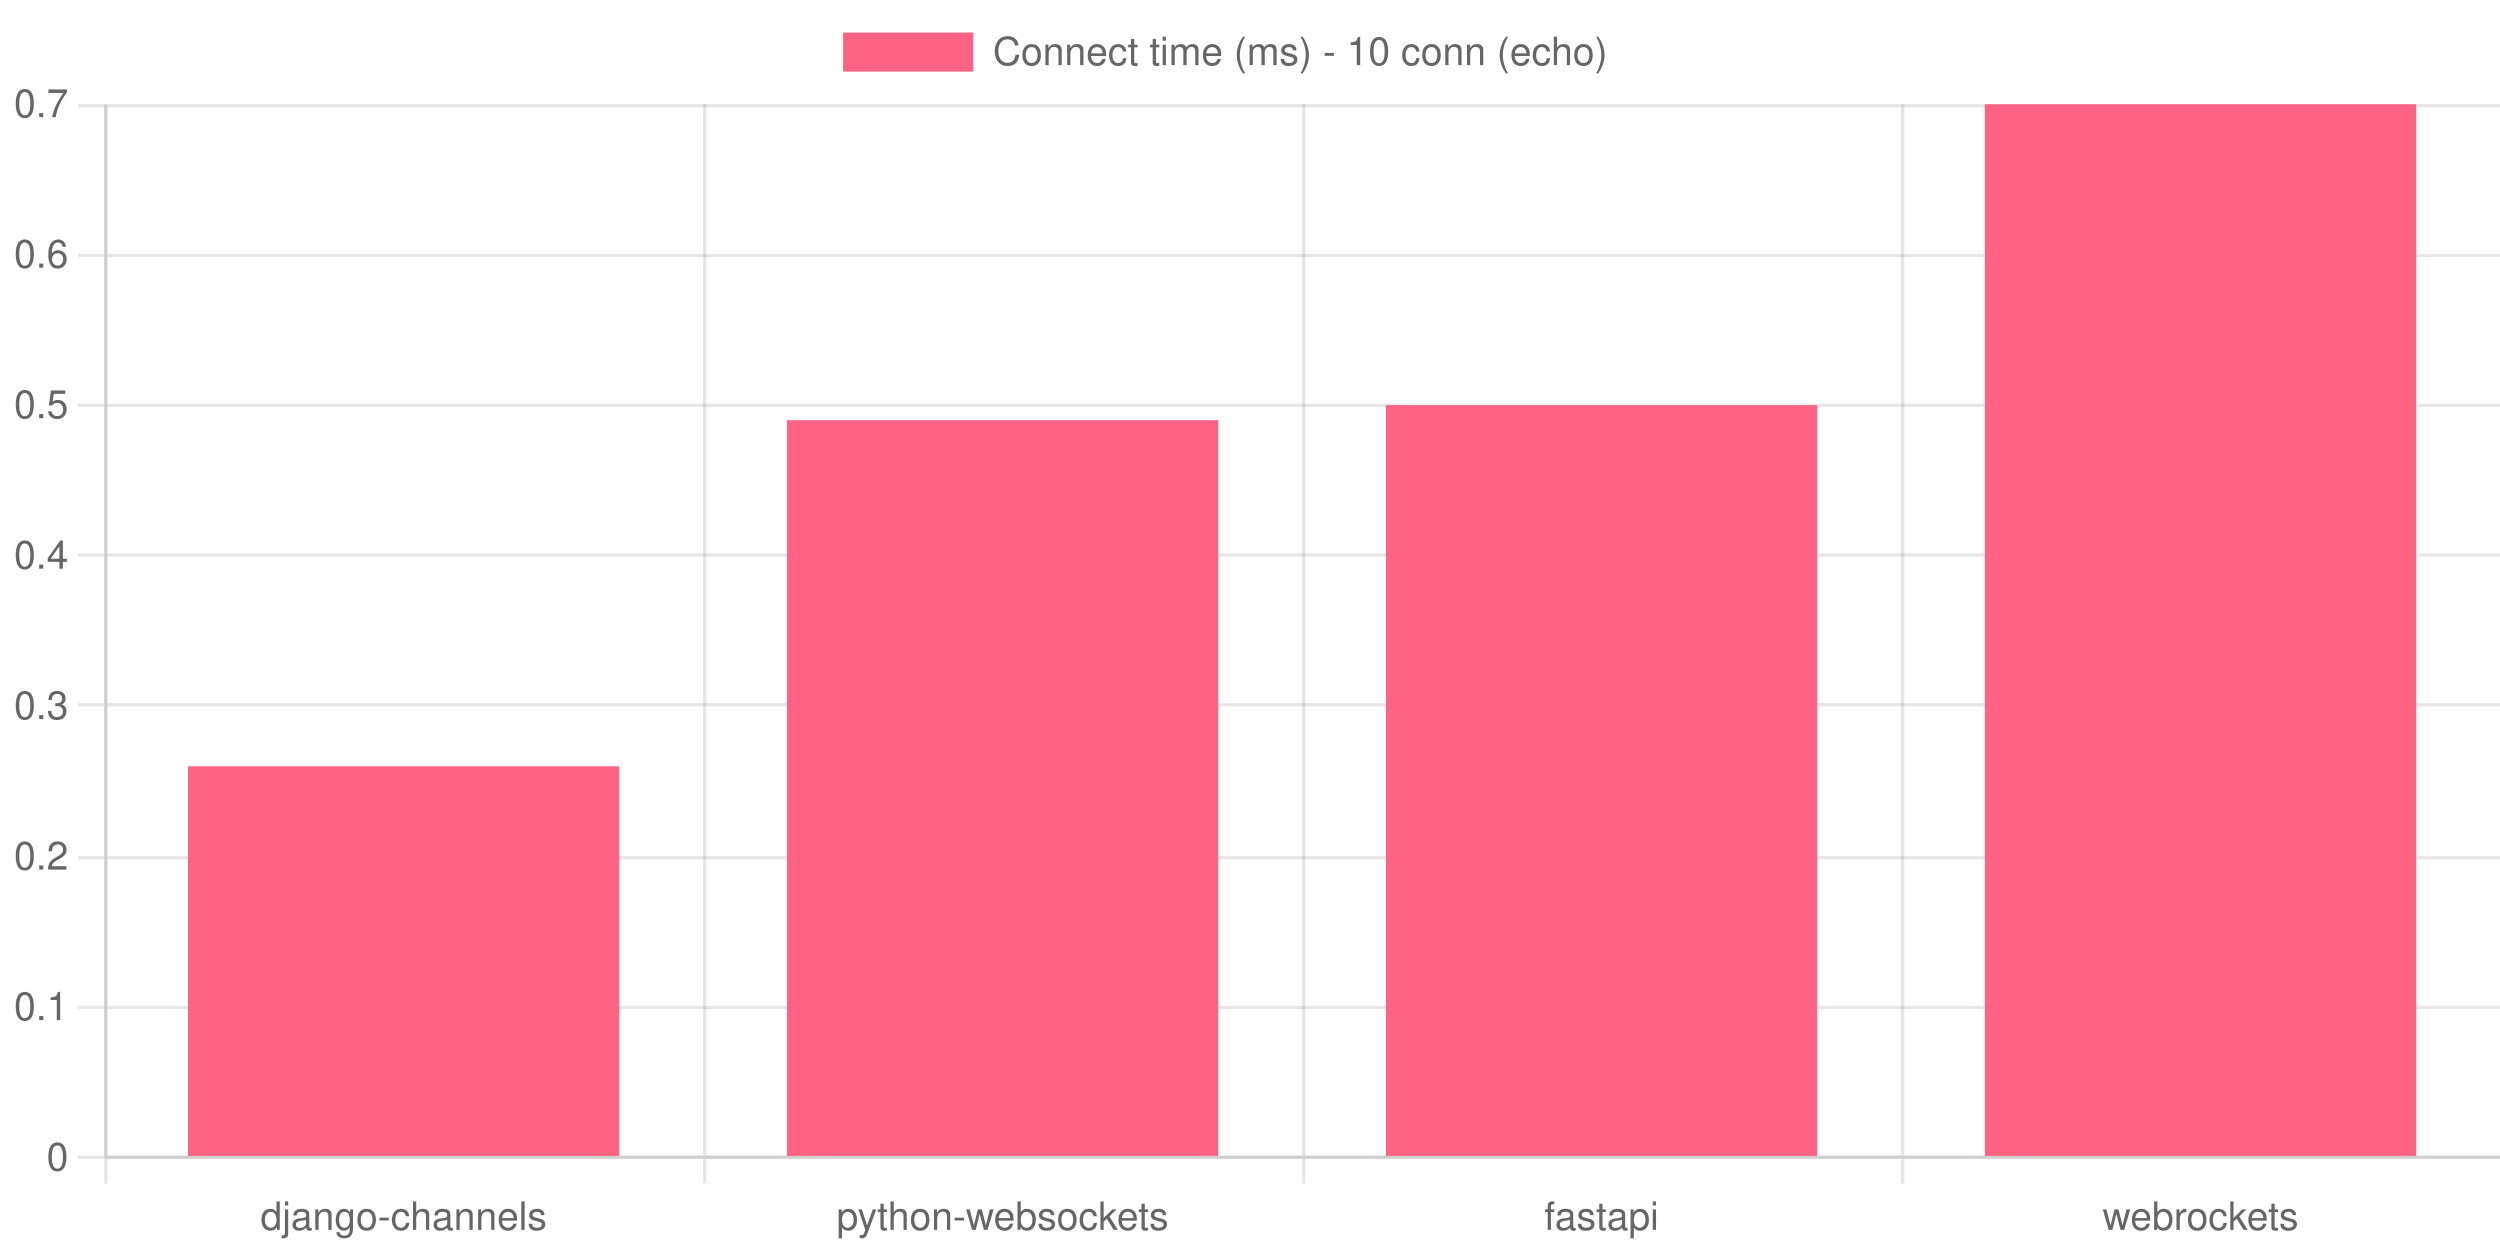
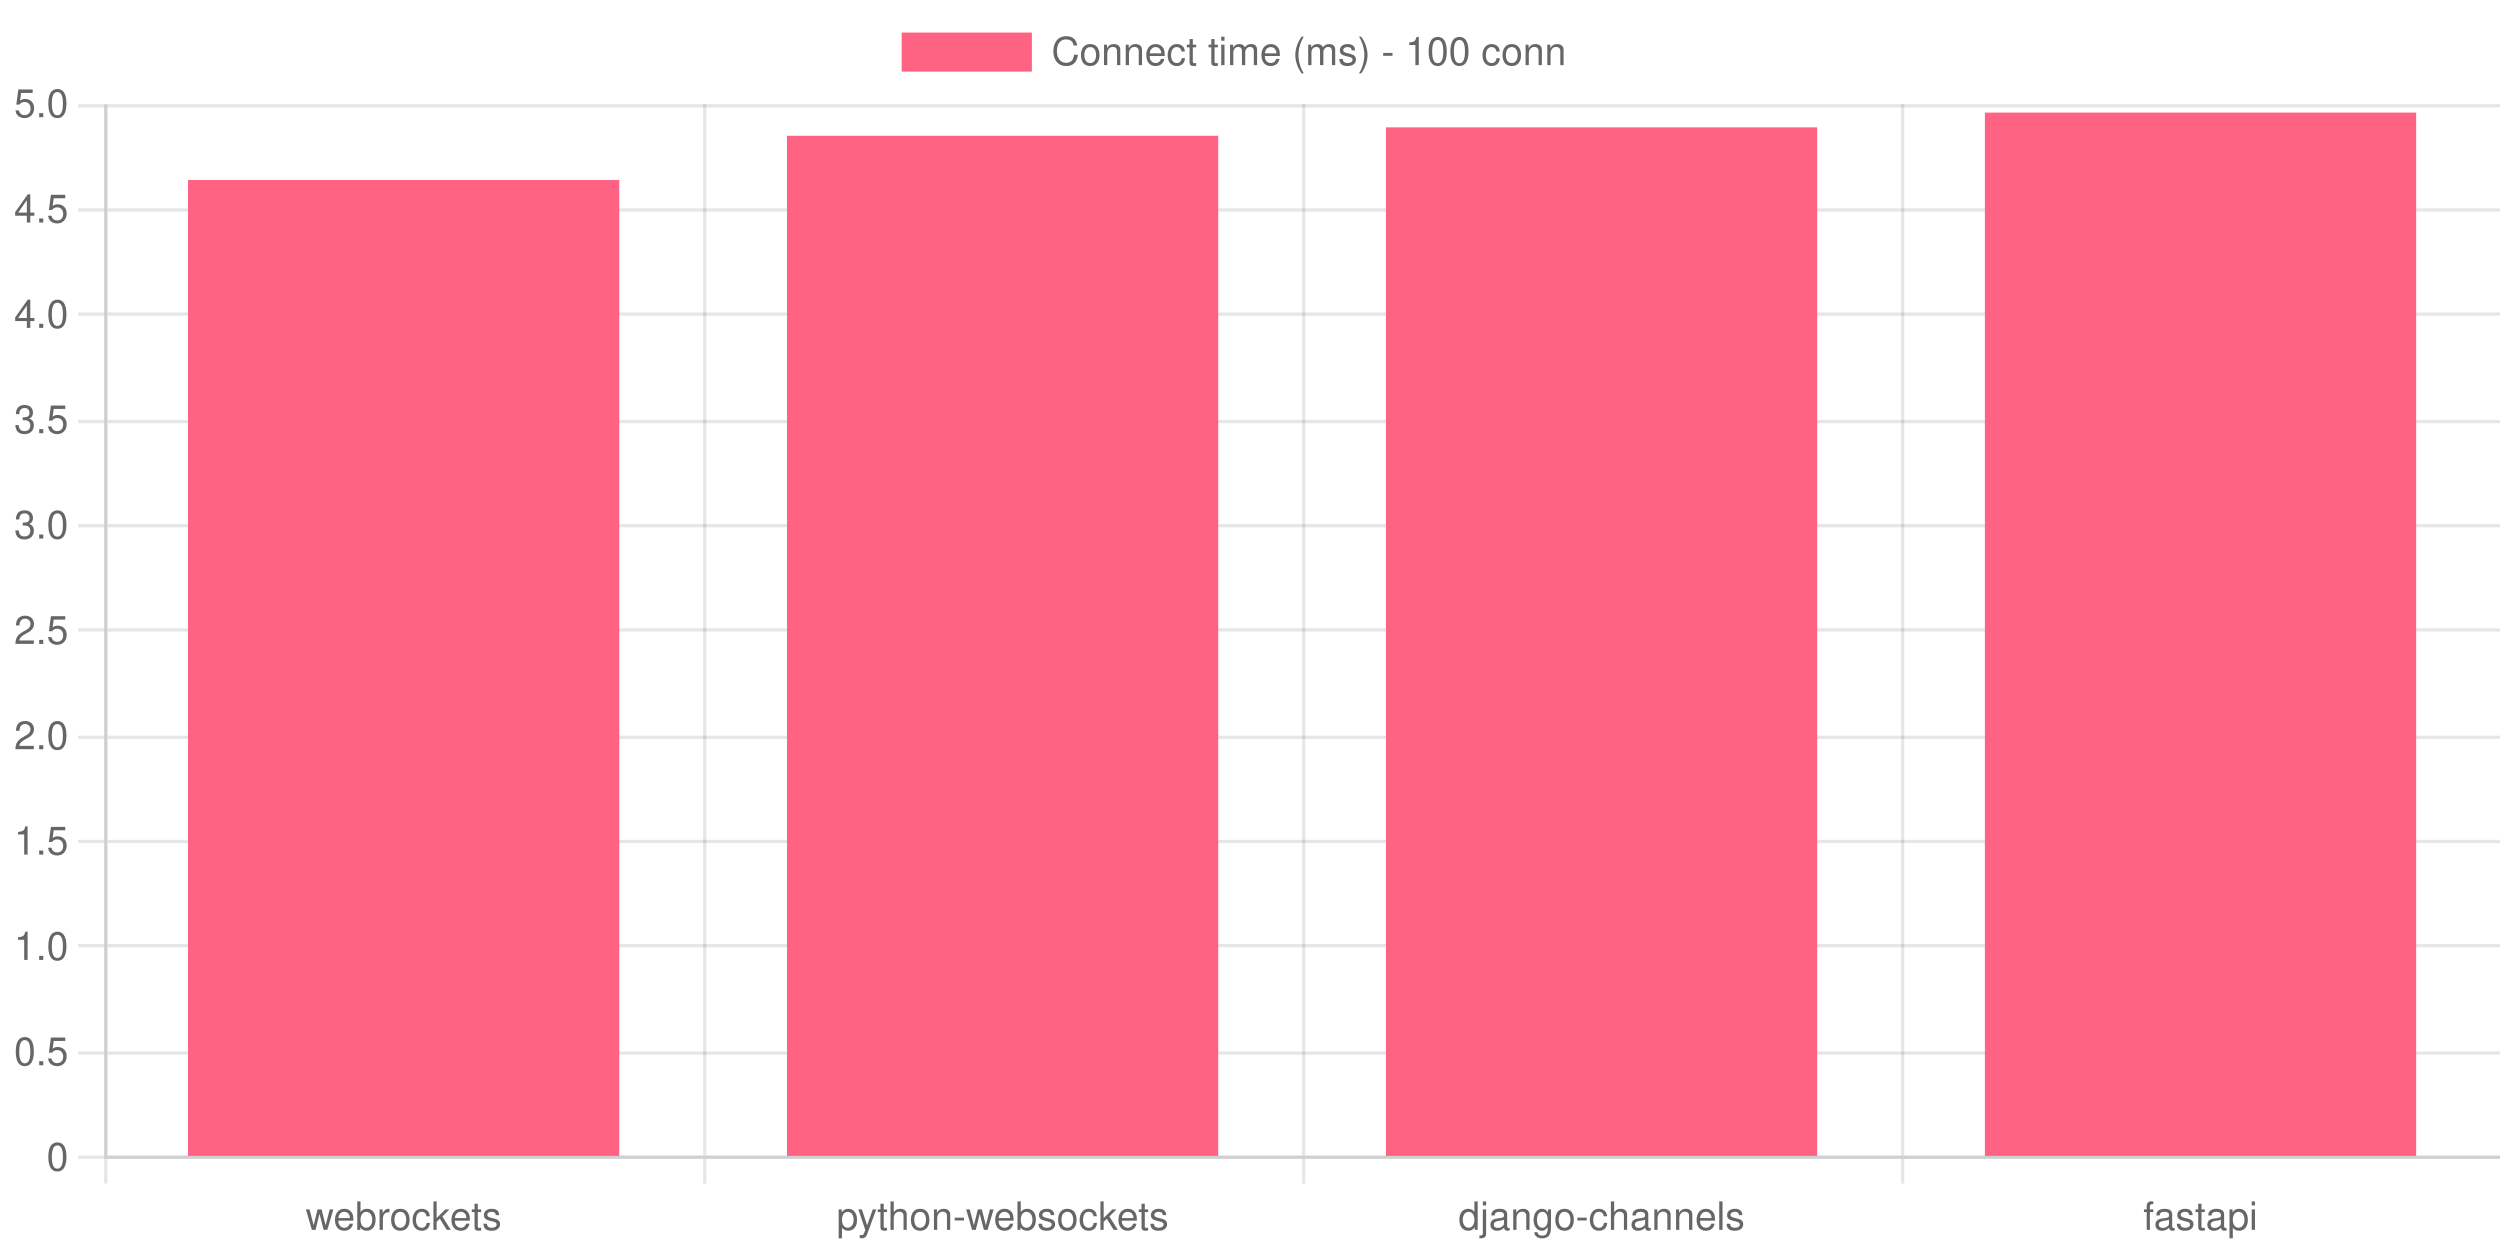
<svg xmlns="http://www.w3.org/2000/svg" version="1.1" width="768px" height="384px" viewBox="0 0 768 384">
  <defs>
    <clipPath id="clip-1" fill-rule="nonzero">
      <path d="M 0,0 L 0,32 768,32 768,0 Z" />
    </clipPath>
    <clipPath id="clip-2" fill-rule="nonzero">
      <path d="M 0,355.6 L 0,384 768,384 768,355.6 Z" />
    </clipPath>
    <clipPath id="clip-3" fill-rule="nonzero">
      <path d="M 0,0 L 0,384 32,384 32,0 Z" />
    </clipPath>
    <clipPath id="clip-4" fill-rule="nonzero">
      <path d="M 32,32 L 32,355.6 768,355.6 768,32 Z" />
    </clipPath>
  </defs>
  <g stroke="none" fill="transparent" fill-rule="nonzero" fill-opacity="1">
    <rect x="0" y="0" width="768" height="384" transform="matrix(1 0 0 1 0 0)" />
  </g>
  <g stroke="rgb(0,0,0)" stroke-width="1" stroke-linecap="butt" stroke-linejoin="miter" stroke-miterlimit="4" stroke-opacity="0.1" fill="none">
    <path d="M 32.5,32 L 32.5,355" />
  </g>
  <g stroke="rgb(0,0,0)" stroke-width="1" stroke-linecap="butt" stroke-linejoin="miter" stroke-miterlimit="4" stroke-opacity="0.1" fill="none">
    <path d="M 32.5,356 L 32.5,363.6" />
  </g>
  <g stroke="rgb(0,0,0)" stroke-width="1" stroke-linecap="butt" stroke-linejoin="miter" stroke-miterlimit="4" stroke-opacity="0.1" fill="none">
    <path d="M 216.5,32 L 216.5,355" />
  </g>
  <g stroke="rgb(0,0,0)" stroke-width="1" stroke-linecap="butt" stroke-linejoin="miter" stroke-miterlimit="4" stroke-opacity="0.1" fill="none">
    <path d="M 216.5,356 L 216.5,363.6" />
  </g>
  <g stroke="rgb(0,0,0)" stroke-width="1" stroke-linecap="butt" stroke-linejoin="miter" stroke-miterlimit="4" stroke-opacity="0.1" fill="none">
    <path d="M 400.5,32 L 400.5,355" />
  </g>
  <g stroke="rgb(0,0,0)" stroke-width="1" stroke-linecap="butt" stroke-linejoin="miter" stroke-miterlimit="4" stroke-opacity="0.1" fill="none">
    <path d="M 400.5,356 L 400.5,363.6" />
  </g>
  <g stroke="rgb(0,0,0)" stroke-width="1" stroke-linecap="butt" stroke-linejoin="miter" stroke-miterlimit="4" stroke-opacity="0.1" fill="none">
    <path d="M 584.5,32 L 584.5,355" />
  </g>
  <g stroke="rgb(0,0,0)" stroke-width="1" stroke-linecap="butt" stroke-linejoin="miter" stroke-miterlimit="4" stroke-opacity="0.1" fill="none">
    <path d="M 584.5,356 L 584.5,363.6" />
  </g>
  <g stroke="rgb(0,0,0)" stroke-width="1" stroke-linecap="butt" stroke-linejoin="miter" stroke-miterlimit="4" stroke-opacity="0.1" fill="none">
    <path d="M 768.5,32 L 768.5,355" />
  </g>
  <g stroke="rgb(0,0,0)" stroke-width="1" stroke-linecap="butt" stroke-linejoin="miter" stroke-miterlimit="4" stroke-opacity="0.1" fill="none">
    <path d="M 768.5,356 L 768.5,363.6" />
  </g>
  <g stroke="rgb(0,0,0)" stroke-width="1" stroke-linecap="butt" stroke-linejoin="miter" stroke-miterlimit="4" stroke-opacity="0.1" fill="none">
    <path d="M 33,355.5 L 768,355.5" />
  </g>
  <g stroke="rgb(0,0,0)" stroke-width="1" stroke-linecap="butt" stroke-linejoin="miter" stroke-miterlimit="4" stroke-opacity="0.1" fill="none">
    <path d="M 24,355.5 L 32,355.5" />
  </g>
  <g stroke="rgb(0,0,0)" stroke-width="1" stroke-linecap="butt" stroke-linejoin="miter" stroke-miterlimit="4" stroke-opacity="0.1" fill="none">
-     <path d="M 33,309.5 L 768,309.5" />
-   </g>
-   <g stroke="rgb(0,0,0)" stroke-width="1" stroke-linecap="butt" stroke-linejoin="miter" stroke-miterlimit="4" stroke-opacity="0.1" fill="none">
-     <path d="M 24,309.5 L 32,309.5" />
-   </g>
-   <g stroke="rgb(0,0,0)" stroke-width="1" stroke-linecap="butt" stroke-linejoin="miter" stroke-miterlimit="4" stroke-opacity="0.1" fill="none">
-     <path d="M 33,263.5 L 768,263.5" />
-   </g>
-   <g stroke="rgb(0,0,0)" stroke-width="1" stroke-linecap="butt" stroke-linejoin="miter" stroke-miterlimit="4" stroke-opacity="0.1" fill="none">
-     <path d="M 24,263.5 L 32,263.5" />
-   </g>
-   <g stroke="rgb(0,0,0)" stroke-width="1" stroke-linecap="butt" stroke-linejoin="miter" stroke-miterlimit="4" stroke-opacity="0.1" fill="none">
-     <path d="M 33,216.5 L 768,216.5" />
-   </g>
-   <g stroke="rgb(0,0,0)" stroke-width="1" stroke-linecap="butt" stroke-linejoin="miter" stroke-miterlimit="4" stroke-opacity="0.1" fill="none">
-     <path d="M 24,216.5 L 32,216.5" />
-   </g>
-   <g stroke="rgb(0,0,0)" stroke-width="1" stroke-linecap="butt" stroke-linejoin="miter" stroke-miterlimit="4" stroke-opacity="0.1" fill="none">
-     <path d="M 33,170.5 L 768,170.5" />
-   </g>
-   <g stroke="rgb(0,0,0)" stroke-width="1" stroke-linecap="butt" stroke-linejoin="miter" stroke-miterlimit="4" stroke-opacity="0.1" fill="none">
-     <path d="M 24,170.5 L 32,170.5" />
-   </g>
-   <g stroke="rgb(0,0,0)" stroke-width="1" stroke-linecap="butt" stroke-linejoin="miter" stroke-miterlimit="4" stroke-opacity="0.1" fill="none">
-     <path d="M 33,124.5 L 768,124.5" />
-   </g>
-   <g stroke="rgb(0,0,0)" stroke-width="1" stroke-linecap="butt" stroke-linejoin="miter" stroke-miterlimit="4" stroke-opacity="0.1" fill="none">
-     <path d="M 24,124.5 L 32,124.5" />
-   </g>
-   <g stroke="rgb(0,0,0)" stroke-width="1" stroke-linecap="butt" stroke-linejoin="miter" stroke-miterlimit="4" stroke-opacity="0.1" fill="none">
-     <path d="M 33,78.5 L 768,78.5" />
-   </g>
-   <g stroke="rgb(0,0,0)" stroke-width="1" stroke-linecap="butt" stroke-linejoin="miter" stroke-miterlimit="4" stroke-opacity="0.1" fill="none">
-     <path d="M 24,78.5 L 32,78.5" />
+     <path d="M 33,323.5 L 768,323.5" />
+   </g>
+   <g stroke="rgb(0,0,0)" stroke-width="1" stroke-linecap="butt" stroke-linejoin="miter" stroke-miterlimit="4" stroke-opacity="0.1" fill="none">
+     <path d="M 24,323.5 L 32,323.5" />
+   </g>
+   <g stroke="rgb(0,0,0)" stroke-width="1" stroke-linecap="butt" stroke-linejoin="miter" stroke-miterlimit="4" stroke-opacity="0.1" fill="none">
+     <path d="M 33,290.5 L 768,290.5" />
+   </g>
+   <g stroke="rgb(0,0,0)" stroke-width="1" stroke-linecap="butt" stroke-linejoin="miter" stroke-miterlimit="4" stroke-opacity="0.1" fill="none">
+     <path d="M 24,290.5 L 32,290.5" />
+   </g>
+   <g stroke="rgb(0,0,0)" stroke-width="1" stroke-linecap="butt" stroke-linejoin="miter" stroke-miterlimit="4" stroke-opacity="0.1" fill="none">
+     <path d="M 33,258.5 L 768,258.5" />
+   </g>
+   <g stroke="rgb(0,0,0)" stroke-width="1" stroke-linecap="butt" stroke-linejoin="miter" stroke-miterlimit="4" stroke-opacity="0.1" fill="none">
+     <path d="M 24,258.5 L 32,258.5" />
+   </g>
+   <g stroke="rgb(0,0,0)" stroke-width="1" stroke-linecap="butt" stroke-linejoin="miter" stroke-miterlimit="4" stroke-opacity="0.1" fill="none">
+     <path d="M 33,226.5 L 768,226.5" />
+   </g>
+   <g stroke="rgb(0,0,0)" stroke-width="1" stroke-linecap="butt" stroke-linejoin="miter" stroke-miterlimit="4" stroke-opacity="0.1" fill="none">
+     <path d="M 24,226.5 L 32,226.5" />
+   </g>
+   <g stroke="rgb(0,0,0)" stroke-width="1" stroke-linecap="butt" stroke-linejoin="miter" stroke-miterlimit="4" stroke-opacity="0.1" fill="none">
+     <path d="M 33,193.5 L 768,193.5" />
+   </g>
+   <g stroke="rgb(0,0,0)" stroke-width="1" stroke-linecap="butt" stroke-linejoin="miter" stroke-miterlimit="4" stroke-opacity="0.1" fill="none">
+     <path d="M 24,193.5 L 32,193.5" />
+   </g>
+   <g stroke="rgb(0,0,0)" stroke-width="1" stroke-linecap="butt" stroke-linejoin="miter" stroke-miterlimit="4" stroke-opacity="0.1" fill="none">
+     <path d="M 33,161.5 L 768,161.5" />
+   </g>
+   <g stroke="rgb(0,0,0)" stroke-width="1" stroke-linecap="butt" stroke-linejoin="miter" stroke-miterlimit="4" stroke-opacity="0.1" fill="none">
+     <path d="M 24,161.5 L 32,161.5" />
+   </g>
+   <g stroke="rgb(0,0,0)" stroke-width="1" stroke-linecap="butt" stroke-linejoin="miter" stroke-miterlimit="4" stroke-opacity="0.1" fill="none">
+     <path d="M 33,129.5 L 768,129.5" />
+   </g>
+   <g stroke="rgb(0,0,0)" stroke-width="1" stroke-linecap="butt" stroke-linejoin="miter" stroke-miterlimit="4" stroke-opacity="0.1" fill="none">
+     <path d="M 24,129.5 L 32,129.5" />
+   </g>
+   <g stroke="rgb(0,0,0)" stroke-width="1" stroke-linecap="butt" stroke-linejoin="miter" stroke-miterlimit="4" stroke-opacity="0.1" fill="none">
+     <path d="M 33,96.5 L 768,96.5" />
+   </g>
+   <g stroke="rgb(0,0,0)" stroke-width="1" stroke-linecap="butt" stroke-linejoin="miter" stroke-miterlimit="4" stroke-opacity="0.1" fill="none">
+     <path d="M 24,96.5 L 32,96.5" />
+   </g>
+   <g stroke="rgb(0,0,0)" stroke-width="1" stroke-linecap="butt" stroke-linejoin="miter" stroke-miterlimit="4" stroke-opacity="0.1" fill="none">
+     <path d="M 33,64.5 L 768,64.5" />
+   </g>
+   <g stroke="rgb(0,0,0)" stroke-width="1" stroke-linecap="butt" stroke-linejoin="miter" stroke-miterlimit="4" stroke-opacity="0.1" fill="none">
+     <path d="M 24,64.5 L 32,64.5" />
  </g>
  <g stroke="rgb(0,0,0)" stroke-width="1" stroke-linecap="butt" stroke-linejoin="miter" stroke-miterlimit="4" stroke-opacity="0.1" fill="none">
    <path d="M 33,32.5 L 768,32.5" />
  </g>
  <g stroke="rgb(0,0,0)" stroke-width="1" stroke-linecap="butt" stroke-linejoin="miter" stroke-miterlimit="4" stroke-opacity="0.1" fill="none">
    <path d="M 24,32.5 L 32,32.5" />
  </g>
  <g stroke="none" fill="rgb(255,99,132)" fill-rule="nonzero" fill-opacity="1" clip-path="url(#clip-1)">
-     <path d="M 259,10 L 259,22 299,22 299,10 Z" />
+     <path d="M 277,10 L 277,22 317,22 317,10 Z" />
  </g>
  <g stroke="none" fill="#666" fill-rule="nonzero" fill-opacity="1" clip-path="url(#clip-1)">
    <text style="font:normal 12px 'Helvetica Neue', 'Helvetica', 'Arial', sans-serif;" text-anchor="start" dominant-baseline="middle" transform="matrix(1 0 0 1 0 0)">
-       <tspan x="305" y="16">Connect time (ms) - 10 conn (echo)</tspan>
+       <tspan x="323" y="16">Connect time (ms) - 100 conn</tspan>
    </text>
  </g>
  <g stroke="rgb(0,0,0)" stroke-width="1" stroke-linecap="butt" stroke-linejoin="miter" stroke-miterlimit="4" stroke-opacity="0.1" fill="none">
    <path d="M 32,355.5 L 769,355.5" />
  </g>
  <g stroke="none" fill="#666" fill-rule="nonzero" fill-opacity="1" clip-path="url(#clip-2)">
    <text style="font:normal 12px 'Helvetica Neue', 'Helvetica', 'Arial', sans-serif;" text-anchor="middle" dominant-baseline="middle" transform="matrix(1 0 0 1 124 366.6)">
-       <tspan x="0" y="7.2">django-channels</tspan>
+       <tspan x="0" y="7.2">webrockets</tspan>
    </text>
  </g>
  <g stroke="none" fill="#666" fill-rule="nonzero" fill-opacity="1" clip-path="url(#clip-2)">
    <text style="font:normal 12px 'Helvetica Neue', 'Helvetica', 'Arial', sans-serif;" text-anchor="middle" dominant-baseline="middle" transform="matrix(1 0 0 1 308 366.6)">
      <tspan x="0" y="7.2">python-websockets</tspan>
    </text>
  </g>
  <g stroke="none" fill="#666" fill-rule="nonzero" fill-opacity="1" clip-path="url(#clip-2)">
    <text style="font:normal 12px 'Helvetica Neue', 'Helvetica', 'Arial', sans-serif;" text-anchor="middle" dominant-baseline="middle" transform="matrix(1 0 0 1 492 366.6)">
+       <tspan x="0" y="7.2">django-channels</tspan>
+     </text>
+   </g>
+   <g stroke="none" fill="#666" fill-rule="nonzero" fill-opacity="1" clip-path="url(#clip-2)">
+     <text style="font:normal 12px 'Helvetica Neue', 'Helvetica', 'Arial', sans-serif;" text-anchor="middle" dominant-baseline="middle" transform="matrix(1 0 0 1 676 366.6)">
      <tspan x="0" y="7.2">fastapi</tspan>
-     </text>
-   </g>
-   <g stroke="none" fill="#666" fill-rule="nonzero" fill-opacity="1" clip-path="url(#clip-2)">
-     <text style="font:normal 12px 'Helvetica Neue', 'Helvetica', 'Arial', sans-serif;" text-anchor="middle" dominant-baseline="middle" transform="matrix(1 0 0 1 676 366.6)">
-       <tspan x="0" y="7.2">webrockets</tspan>
    </text>
  </g>
  <g stroke="rgb(0,0,0)" stroke-width="1" stroke-linecap="butt" stroke-linejoin="miter" stroke-miterlimit="4" stroke-opacity="0.1" fill="none">
    <path d="M 32.5,32 L 32.5,356" />
  </g>
  <g stroke="none" fill="#666" fill-rule="nonzero" fill-opacity="1" clip-path="url(#clip-3)">
    <text style="font:normal 12px 'Helvetica Neue', 'Helvetica', 'Arial', sans-serif;" text-anchor="end" dominant-baseline="middle" transform="matrix(1 0 0 1 21 355.6)">
      <tspan x="0" y="0">0</tspan>
    </text>
  </g>
  <g stroke="none" fill="#666" fill-rule="nonzero" fill-opacity="1" clip-path="url(#clip-3)">
-     <text style="font:normal 12px 'Helvetica Neue', 'Helvetica', 'Arial', sans-serif;" text-anchor="end" dominant-baseline="middle" transform="matrix(1 0 0 1 21 309.3714)">
-       <tspan x="0" y="0">0.1</tspan>
-     </text>
-   </g>
-   <g stroke="none" fill="#666" fill-rule="nonzero" fill-opacity="1" clip-path="url(#clip-3)">
-     <text style="font:normal 12px 'Helvetica Neue', 'Helvetica', 'Arial', sans-serif;" text-anchor="end" dominant-baseline="middle" transform="matrix(1 0 0 1 21 263.1429)">
-       <tspan x="0" y="0">0.2</tspan>
-     </text>
-   </g>
-   <g stroke="none" fill="#666" fill-rule="nonzero" fill-opacity="1" clip-path="url(#clip-3)">
-     <text style="font:normal 12px 'Helvetica Neue', 'Helvetica', 'Arial', sans-serif;" text-anchor="end" dominant-baseline="middle" transform="matrix(1 0 0 1 21 216.9143)">
-       <tspan x="0" y="0">0.3</tspan>
-     </text>
-   </g>
-   <g stroke="none" fill="#666" fill-rule="nonzero" fill-opacity="1" clip-path="url(#clip-3)">
-     <text style="font:normal 12px 'Helvetica Neue', 'Helvetica', 'Arial', sans-serif;" text-anchor="end" dominant-baseline="middle" transform="matrix(1 0 0 1 21 170.6857)">
-       <tspan x="0" y="0">0.4</tspan>
-     </text>
-   </g>
-   <g stroke="none" fill="#666" fill-rule="nonzero" fill-opacity="1" clip-path="url(#clip-3)">
-     <text style="font:normal 12px 'Helvetica Neue', 'Helvetica', 'Arial', sans-serif;" text-anchor="end" dominant-baseline="middle" transform="matrix(1 0 0 1 21 124.4571)">
+     <text style="font:normal 12px 'Helvetica Neue', 'Helvetica', 'Arial', sans-serif;" text-anchor="end" dominant-baseline="middle" transform="matrix(1 0 0 1 21 323.24)">
      <tspan x="0" y="0">0.5</tspan>
    </text>
  </g>
  <g stroke="none" fill="#666" fill-rule="nonzero" fill-opacity="1" clip-path="url(#clip-3)">
-     <text style="font:normal 12px 'Helvetica Neue', 'Helvetica', 'Arial', sans-serif;" text-anchor="end" dominant-baseline="middle" transform="matrix(1 0 0 1 21 78.22857)">
-       <tspan x="0" y="0">0.6</tspan>
+     <text style="font:normal 12px 'Helvetica Neue', 'Helvetica', 'Arial', sans-serif;" text-anchor="end" dominant-baseline="middle" transform="matrix(1 0 0 1 21 290.88)">
+       <tspan x="0" y="0">1.0</tspan>
+     </text>
+   </g>
+   <g stroke="none" fill="#666" fill-rule="nonzero" fill-opacity="1" clip-path="url(#clip-3)">
+     <text style="font:normal 12px 'Helvetica Neue', 'Helvetica', 'Arial', sans-serif;" text-anchor="end" dominant-baseline="middle" transform="matrix(1 0 0 1 21 258.52)">
+       <tspan x="0" y="0">1.5</tspan>
+     </text>
+   </g>
+   <g stroke="none" fill="#666" fill-rule="nonzero" fill-opacity="1" clip-path="url(#clip-3)">
+     <text style="font:normal 12px 'Helvetica Neue', 'Helvetica', 'Arial', sans-serif;" text-anchor="end" dominant-baseline="middle" transform="matrix(1 0 0 1 21 226.16)">
+       <tspan x="0" y="0">2.0</tspan>
+     </text>
+   </g>
+   <g stroke="none" fill="#666" fill-rule="nonzero" fill-opacity="1" clip-path="url(#clip-3)">
+     <text style="font:normal 12px 'Helvetica Neue', 'Helvetica', 'Arial', sans-serif;" text-anchor="end" dominant-baseline="middle" transform="matrix(1 0 0 1 21 193.8)">
+       <tspan x="0" y="0">2.5</tspan>
+     </text>
+   </g>
+   <g stroke="none" fill="#666" fill-rule="nonzero" fill-opacity="1" clip-path="url(#clip-3)">
+     <text style="font:normal 12px 'Helvetica Neue', 'Helvetica', 'Arial', sans-serif;" text-anchor="end" dominant-baseline="middle" transform="matrix(1 0 0 1 21 161.44)">
+       <tspan x="0" y="0">3.0</tspan>
+     </text>
+   </g>
+   <g stroke="none" fill="#666" fill-rule="nonzero" fill-opacity="1" clip-path="url(#clip-3)">
+     <text style="font:normal 12px 'Helvetica Neue', 'Helvetica', 'Arial', sans-serif;" text-anchor="end" dominant-baseline="middle" transform="matrix(1 0 0 1 21 129.08)">
+       <tspan x="0" y="0">3.5</tspan>
+     </text>
+   </g>
+   <g stroke="none" fill="#666" fill-rule="nonzero" fill-opacity="1" clip-path="url(#clip-3)">
+     <text style="font:normal 12px 'Helvetica Neue', 'Helvetica', 'Arial', sans-serif;" text-anchor="end" dominant-baseline="middle" transform="matrix(1 0 0 1 21 96.72)">
+       <tspan x="0" y="0">4.0</tspan>
+     </text>
+   </g>
+   <g stroke="none" fill="#666" fill-rule="nonzero" fill-opacity="1" clip-path="url(#clip-3)">
+     <text style="font:normal 12px 'Helvetica Neue', 'Helvetica', 'Arial', sans-serif;" text-anchor="end" dominant-baseline="middle" transform="matrix(1 0 0 1 21 64.36)">
+       <tspan x="0" y="0">4.5</tspan>
    </text>
  </g>
  <g stroke="none" fill="#666" fill-rule="nonzero" fill-opacity="1" clip-path="url(#clip-3)">
    <text style="font:normal 12px 'Helvetica Neue', 'Helvetica', 'Arial', sans-serif;" text-anchor="end" dominant-baseline="middle" transform="matrix(1 0 0 1 21 32)">
-       <tspan x="0" y="0">0.7</tspan>
-     </text>
-   </g>
-   <g stroke="none" fill="rgb(255,99,132)" fill-rule="nonzero" fill-opacity="1" clip-path="url(#clip-4)">
-     <path d="M 57.76,235.406 L 57.76,355.1 190.24,355.1 190.24,235.406 Z" />
-   </g>
-   <g stroke="none" fill="rgb(255,99,132)" fill-rule="nonzero" fill-opacity="1" clip-path="url(#clip-4)">
-     <path d="M 241.76,129.08 L 241.76,355.1 374.24,355.1 374.24,129.08 Z" />
-   </g>
-   <g stroke="none" fill="rgb(255,99,132)" fill-rule="nonzero" fill-opacity="1" clip-path="url(#clip-4)">
-     <path d="M 425.76,124.457 L 425.76,355.1 558.24,355.1 558.24,124.457 Z" />
-   </g>
-   <g stroke="none" fill="rgb(255,99,132)" fill-rule="nonzero" fill-opacity="1" clip-path="url(#clip-4)">
-     <path d="M 609.76,32 L 609.76,355.1 742.24,355.1 742.24,32 Z" />
+       <tspan x="0" y="0">5.0</tspan>
+     </text>
+   </g>
+   <g stroke="none" fill="rgb(255,99,132)" fill-rule="nonzero" fill-opacity="1" clip-path="url(#clip-4)">
+     <path d="M 57.76,55.299 L 57.76,355.1 190.24,355.1 190.24,55.299 Z" />
+   </g>
+   <g stroke="none" fill="rgb(255,99,132)" fill-rule="nonzero" fill-opacity="1" clip-path="url(#clip-4)">
+     <path d="M 241.76,41.708 L 241.76,355.1 374.24,355.1 374.24,41.708 Z" />
+   </g>
+   <g stroke="none" fill="rgb(255,99,132)" fill-rule="nonzero" fill-opacity="1" clip-path="url(#clip-4)">
+     <path d="M 425.76,39.119 L 425.76,355.1 558.24,355.1 558.24,39.119 Z" />
+   </g>
+   <g stroke="none" fill="rgb(255,99,132)" fill-rule="nonzero" fill-opacity="1" clip-path="url(#clip-4)">
+     <path d="M 609.76,34.589 L 609.76,355.1 742.24,355.1 742.24,34.589 Z" />
  </g>
</svg>
